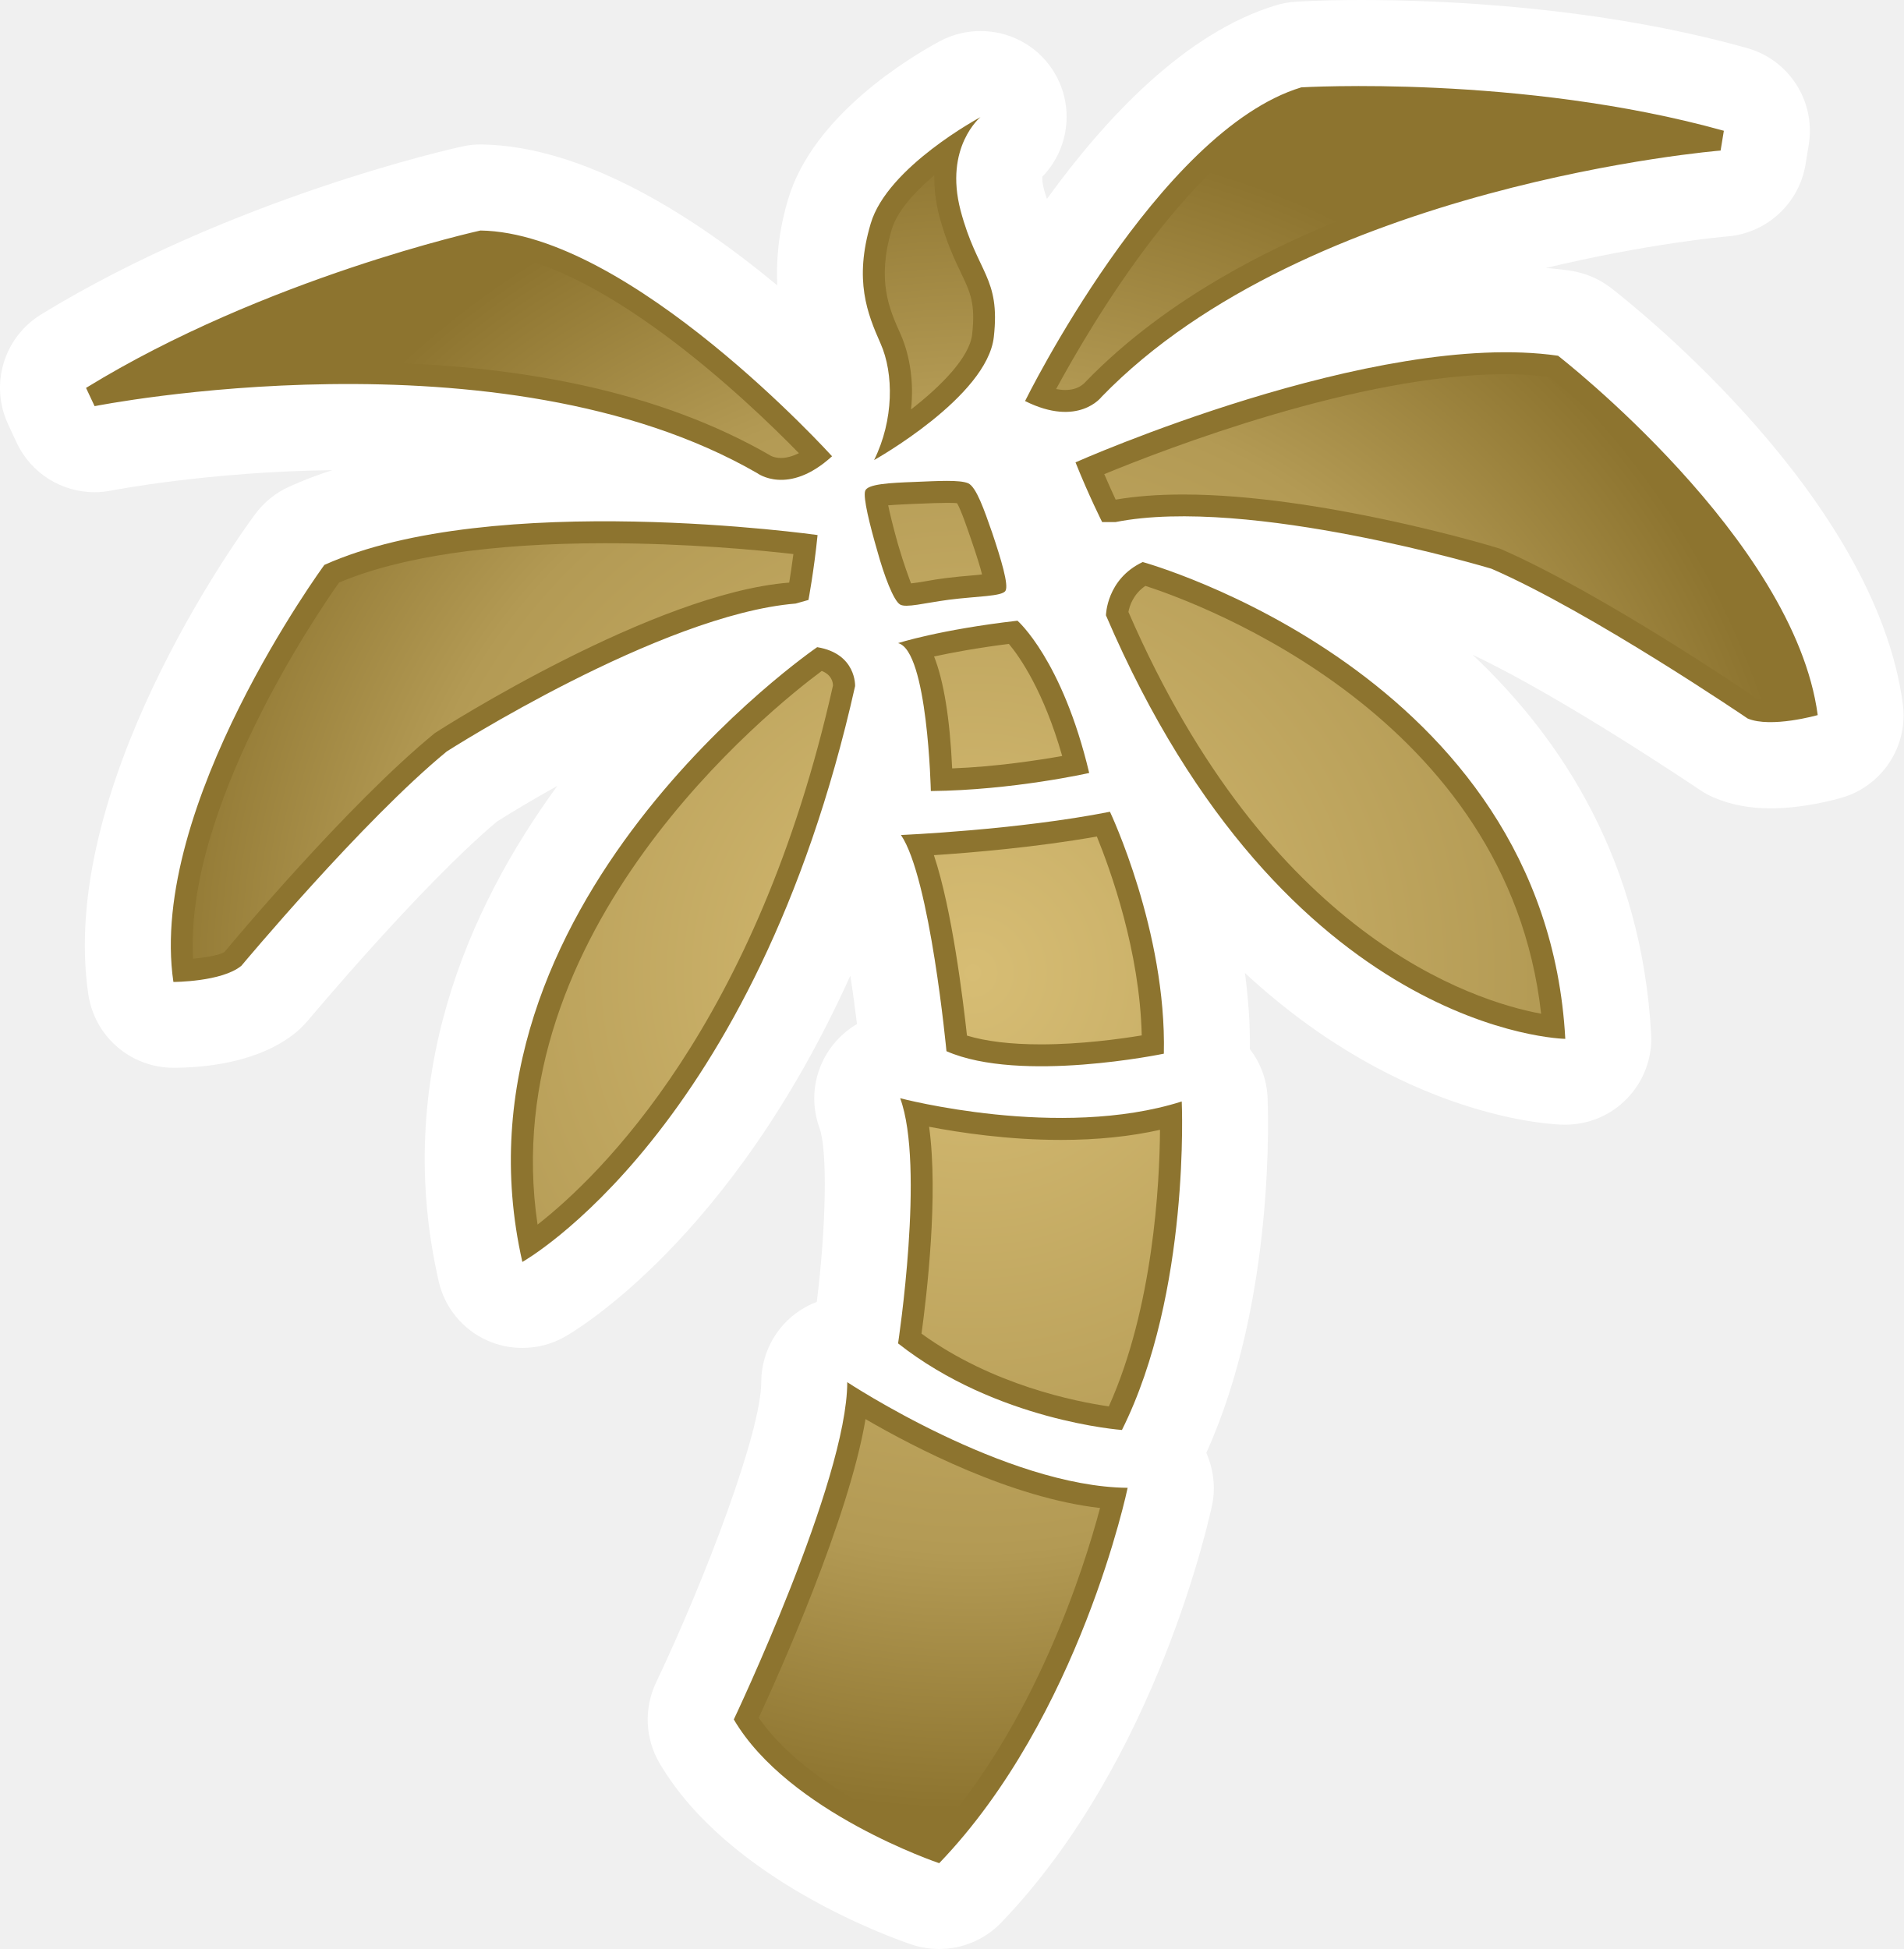
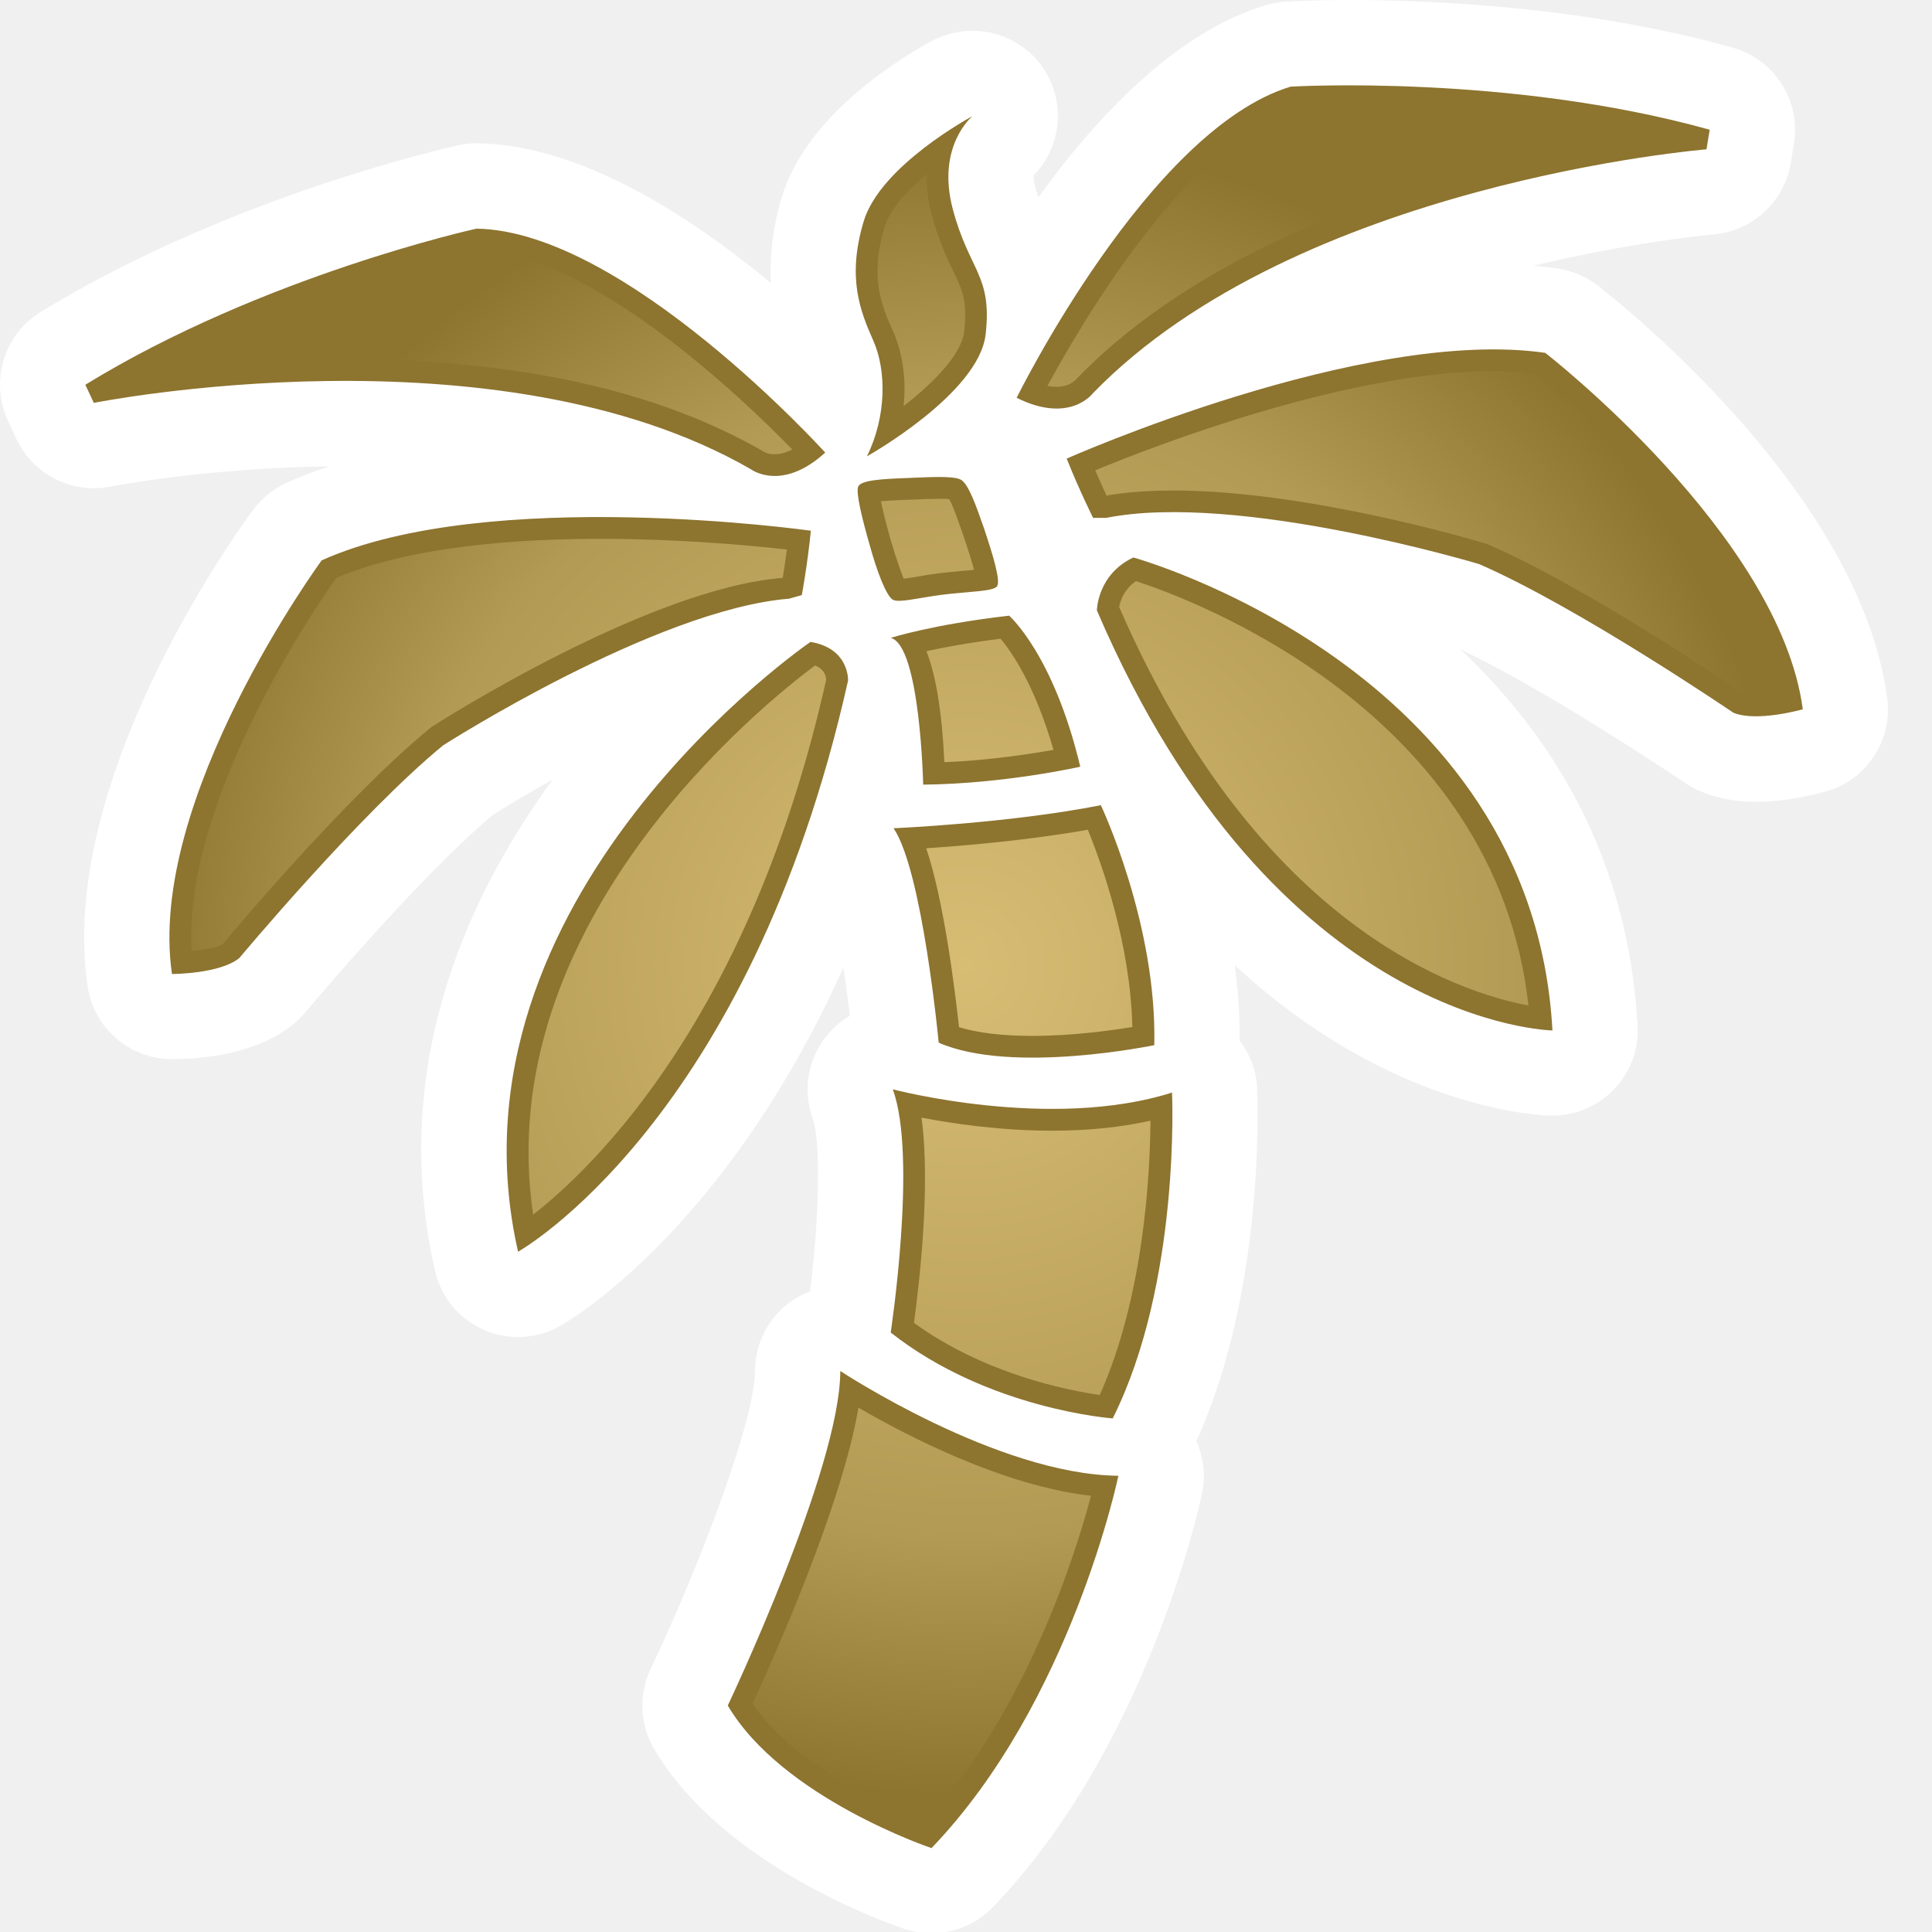
- <svg xmlns="http://www.w3.org/2000/svg" version="1.1" width="600" height="614.387" id="svg4955">
+ <svg xmlns="http://www.w3.org/2000/svg" version="1.1" width="614" height="614" id="svg4955">
  <defs id="defs4957">
    <radialGradient cx="0" cy="0" r="1" fx="0" fy="0" id="radialGradient522" gradientUnits="userSpaceOnUse" gradientTransform="matrix(17.28679,0,0,-17.28679,219.6836,372.1309)" spreadMethod="pad">
      <stop id="stop524" style="stop-color:#d7bd74;stop-opacity:1" offset="0" />
      <stop id="stop526" style="stop-color:#b39a54;stop-opacity:1" offset="0.691" />
      <stop id="stop528" style="stop-color:#8d742f;stop-opacity:1" offset="1" />
    </radialGradient>
  </defs>
  <path d="m 295.972,614.386 c -2.872,0 -5.76,-0.476 -8.571,-1.382 -5.821,-1.966 -57.783,-20.213 -79.502,-57.169 -4.562,-7.741 -4.977,-17.28 -1.137,-25.39 15.959,-33.592 33.177,-79.379 33.177,-94.738 0,-9.953 5.514,-19.138 14.223,-23.807 1.075,-0.598 2.212,-1.091 3.287,-1.505 2.949,-23.639 3.425,-47.876 0.845,-54.834 -3.471,-9.477 -1.382,-20.044 5.407,-27.54 1.92,-2.104 4.07,-3.84 6.42,-5.222 -0.66,-5.222 -1.321,-10.322 -2.104,-15.237 -37.8,83.818 -87.473,112.433 -90.177,113.938 -4.086,2.273 -8.647,3.41 -13.194,3.41 -3.794,0 -7.511,-0.768 -11.044,-2.335 -7.803,-3.487 -13.501,-10.445 -15.36,-18.785 -14.407,-63.42 9.062,-117.24 37.431,-156.054 -7.142,3.963 -13.67,7.864 -19.015,11.228 -24.238,20.398 -59.334,62.452 -59.703,62.867 -1.137,1.259 -2.335,2.519 -3.656,3.61 -11.873,9.723 -29.337,11.151 -38.645,11.151 -13.44,0 -24.837,-9.83 -26.818,-23.162 -9.538,-64.618 46.14,-142.676 52.561,-151.308 2.765,-3.778 6.482,-6.774 10.736,-8.694 4.209,-1.92 8.77,-3.671 13.624,-5.222 -39.121,0.476 -69.303,6.359 -69.595,6.42 -1.797,0.354 -3.61,0.538 -5.345,0.538 -10.383,0 -19.983,-5.944 -24.545,-15.544 L 2.587,133.799 C -3.295,121.327 1.144,106.382 12.955,99.117 72.72,62.53 142.621,46.801 145.617,46.202 c 1.92,-0.476 3.84,-0.661 5.821,-0.661 l 0.369,0 c 32.639,0.477 67.429,23.039 93.172,44.405 -0.354,-7.803 0.354,-16.803 3.425,-27.125 7.91,-26.634 38.63,-44.881 47.876,-49.857 4.07,-2.166 8.463,-3.179 12.779,-3.179 8.816,0 17.402,4.255 22.563,11.996 7.188,10.736 5.698,24.898 -3.072,33.899 -0.061,0.598 -0.061,1.797 0.43,3.671 0.292,1.259 0.66,2.335 1.014,3.348 18.539,-25.62 43.744,-52.499 72.298,-61.07 2.043,-0.6 4.086,-0.968 6.236,-1.091 0,0 7.68,-0.537 20.521,-0.537 25.205,0 74.587,1.981 121.556,15.129 13.332,3.717 21.719,16.788 19.507,30.474 l -1.014,6.236 c -2.043,12.303 -12.18,21.611 -24.545,22.686 -0.598,0 -25.144,2.212 -57.307,9.953 2.703,0.184 5.222,0.491 7.741,0.845 4.623,0.723 9.001,2.519 12.718,5.391 8.525,6.605 83.464,66.431 92.05,131.172 1.797,13.317 -6.482,25.973 -19.445,29.629 -1.859,0.538 -11.873,3.302 -22.195,3.302 -6.789,0 -12.61,-1.137 -17.94,-3.425 -1.567,-0.66 -3.118,-1.49 -4.562,-2.519 -0.43,-0.231 -42.608,-28.861 -71.453,-42.469 28.676,27.002 53.329,65.632 56.278,119.636 0.414,7.434 -2.35,14.822 -7.572,20.213 -5.099,5.345 -12.18,8.279 -19.553,8.279 l -0.369,0 c -2.872,0 -50.564,-1.49 -100.544,-47.815 1.014,7.741 1.674,15.836 1.551,24.007 3.364,4.316 5.345,9.646 5.576,15.237 0.123,2.642 2.703,63.589 -19.307,112.018 2.273,5.161 2.995,10.982 1.797,16.619 -0.721,3.179 -17.157,80.27 -66.477,131.509 -5.222,5.407 -12.303,8.279 -19.568,8.279" id="path516" style="fill:#ffffff;fill-opacity:1;fill-rule:nonzero;stroke:none" />
  <path d="m 283.976,263.219 c 9.185,13.44 14.346,68.151 14.346,68.151 23.331,10.214 68.519,0.783 68.519,0.783 0.891,-38.568 -16.988,-76.261 -16.988,-76.261 -29.091,5.76 -65.878,7.327 -65.878,7.327 m -0.246,82.973 c 7.864,21.304 -0.66,77.29 -0.66,77.29 31.027,24.468 70.562,27.294 70.562,27.294 21.657,-43.314 18.846,-103.555 18.846,-103.555 -38.583,12.242 -88.748,-1.03 -88.748,-1.03 m -8.217,-201.165 c 0,0 35.65,-19.921 37.739,-38.829 2.104,-18.892 -5.222,-19.968 -10.491,-39.889 -5.222,-19.983 6.297,-29.398 6.297,-29.398 0,0 -29.398,15.713 -34.621,33.592 -5.284,17.817 -1.075,28.323 3.118,37.8 4.193,9.415 4.193,24.115 -2.043,36.725 m 12.718,6.896 c -7.91,0.292 -14.807,0.661 -15.529,2.811 -0.723,2.104 1.49,10.875 3.778,18.785 2.212,8.048 5.161,15.774 7.204,17.034 1.859,1.151 7.726,-0.477 15.36,-1.49 8.816,-1.137 16.85,-1.03 17.879,-2.826 1.075,-1.797 -1.382,-9.953 -4.209,-18.355 -2.458,-7.019 -4.977,-14.407 -7.557,-15.544 -2.703,-1.137 -9.415,-0.723 -16.926,-0.415 m -30.658,52.085 c 0,0 -118.546,81.114 -92.926,193.793 0,0 73.373,-40.918 104.876,-181.505 0,0 0.476,-10.26 -11.95,-12.288 m -2.749,-14.884 c 0,0 1.736,-9.185 2.872,-20.459 0,0 -102.295,-14.469 -155.455,9.415 0,0 -55.74,75.954 -47.584,131.463 0,0 15.252,0 21.427,-5.099 0,0 38.215,-45.787 64.741,-67.567 0,0 67.321,-43.13 109.975,-46.617 l 4.024,-1.137 z M 29.82,128.036 c 0,0 127.915,-25.558 208.861,21.12 0,0 9.723,7.327 23.577,-5.33 0,0 -63.712,-70.439 -110.82,-71.161 0,0 -67.736,14.868 -124.321,49.612 l 2.703,5.76 z M 348.594,193.975 C 405.241,326.161 493.375,327.481 493.375,327.481 487.077,212.1 360.176,177.172 360.176,177.172 c -11.458,5.407 -11.581,16.803 -11.581,16.803 m 2.995,-29.398 c 41.947,-8.34 118.5,14.699 118.5,14.699 31.503,13.685 80.761,47.216 80.761,47.216 7.373,3.118 22.087,-1.075 22.087,-1.075 -7.388,-55.556 -81.852,-113.278 -81.852,-113.278 -57.706,-8.34 -152.091,33.607 -152.091,33.607 4.193,10.491 8.402,18.831 8.402,18.831 l 4.193,0 z M 543.355,41.223 C 479.397,23.406 410.156,27.538 410.156,27.538 c -45.127,13.685 -87.059,98.885 -87.059,98.885 16.803,8.402 24.115,-1.321 24.115,-1.321 65.048,-67.137 195.114,-77.643 195.114,-77.643 l 1.028,-6.236 z M 267.05,435.706 c 0,31.027 -35.757,106.32 -35.757,106.32 17.218,29.337 64.741,45.311 64.741,45.311 44.405,-46.202 59.396,-118.331 59.396,-118.331 -38.507,-0.354 -88.379,-33.3 -88.379,-33.3 m 76.261,-192.042 c -8.509,-35.773 -22.609,-47.999 -22.609,-47.999 -24.483,2.811 -37.631,7.065 -37.631,7.065 9.369,2.35 10.322,46.632 10.322,46.632 25.866,-0.246 49.919,-5.698 49.919,-5.698" id="path518" style="fill:#8d742f;fill-opacity:1;fill-rule:nonzero;stroke:none" />
  <g transform="matrix(15.35966,0,0,-15.35966,-3067.61,6022.431)" id="g520">
    <path d="m 226.504,389.852 c -2.234,-0.719 -4.41,-4.446 -5.113,-5.743 l 0,0 c 0.066,-0.011 0.129,-0.019 0.187,-0.019 l 0,0 c 0.266,0 0.383,0.129 0.422,0.172 l 0,0 c 3.336,3.441 9.094,4.648 11.68,5.031 l 0,0 c -2.395,0.5 -4.739,0.586 -6.035,0.586 l 0,0 c -0.594,0 -1,-0.02 -1.141,-0.027 m -8.488,-2.473 c -0.309,-1.047 -0.047,-1.633 0.187,-2.152 l 0,0 c 0.195,-0.45 0.27,-0.989 0.211,-1.536 l 0,0 c 0.625,0.485 1.199,1.071 1.254,1.539 l 0,0 c 0.07,0.633 -0.035,0.86 -0.234,1.274 l 0,0 c -0.133,0.277 -0.297,0.625 -0.442,1.16 l 0,0 c -0.078,0.309 -0.105,0.586 -0.101,0.832 l 0,0 c -0.399,-0.336 -0.762,-0.734 -0.875,-1.117 m -15.149,-2.977 c 0.961,0.125 2.375,0.258 3.996,0.258 l 0,0 c 3.547,0 6.449,-0.637 8.657,-1.91 l 0,0 c 0,-0.004 0.085,-0.055 0.23,-0.055 l 0,0 c 0.109,0 0.234,0.035 0.363,0.098 l 0,0 c -1.031,1.059 -4.148,4.039 -6.488,4.121 l 0,0 c -0.445,-0.105 -3.68,-0.894 -6.758,-2.512 m 19.512,-2.039 c 0.09,-0.207 0.172,-0.39 0.234,-0.523 l 0,0 c 0.407,0.07 0.871,0.105 1.387,0.105 l 0,0 c 2.789,0 6.305,-1.047 6.504,-1.113 l 0,0 c 2.062,-0.894 5.199,-3.023 5.254,-3.07 l 0,0 c 0.027,-0.012 0.113,-0.039 0.293,-0.039 l 0,0 c 0.148,0 0.308,0.015 0.445,0.039 l 0,0 c -0.676,3.004 -4.351,6.086 -4.988,6.597 l 0,0 c -0.278,0.036 -0.578,0.055 -0.895,0.055 l 0,0 c -3.008,0 -6.972,-1.531 -8.234,-2.051 m -3.754,-0.605 -0.125,-0.004 c -0.148,-0.008 -0.383,-0.016 -0.555,-0.031 l 0,0 c 0.032,-0.153 0.09,-0.403 0.203,-0.805 l 0,0 c 0.122,-0.418 0.227,-0.691 0.266,-0.797 l 0,0 c 0.082,0.008 0.18,0.024 0.293,0.043 l 0,0 c 0.129,0.024 0.27,0.047 0.422,0.066 l 0,0 c 0.191,0.024 0.379,0.04 0.547,0.055 l 0,0 c 0.062,0.004 0.129,0.012 0.195,0.02 l 0,0 c -0.035,0.144 -0.105,0.371 -0.223,0.715 l 0,0 c -0.078,0.226 -0.203,0.597 -0.289,0.746 l 0,0 c -0.043,0.007 -0.113,0.007 -0.218,0.007 l 0,0 c -0.153,0 -0.329,-0.007 -0.516,-0.015 m -11.949,-1.621 c -0.469,-0.66 -3.168,-4.641 -2.996,-7.719 l 0,0 c 0.281,0.027 0.562,0.078 0.648,0.141 l 0,0 c 0.102,0.125 2.531,3.035 4.317,4.492 l 0,0 c 0.179,0.117 4.503,2.871 7.269,3.086 l 0,0 c 0.024,0.148 0.055,0.351 0.086,0.586 l 0,0 c -0.711,0.082 -2.199,0.222 -3.871,0.222 l 0,0 c -2.324,0 -4.207,-0.277 -5.453,-0.808 m 16.199,-0.602 c 2.887,-6.644 7.043,-7.98 8.469,-8.246 l 0,0 c -0.68,6.098 -6.989,8.414 -8.121,8.781 l 0,0 c -0.25,-0.172 -0.325,-0.41 -0.348,-0.535 m -3.988,-0.914 c 0.199,-0.508 0.324,-1.273 0.371,-2.297 l 0,0 c 0.914,0.035 1.762,0.168 2.258,0.254 l 0,0 c -0.379,1.328 -0.868,2.031 -1.094,2.301 l 0,0 c -0.656,-0.082 -1.176,-0.18 -1.535,-0.258 m -8.137,-11.66 c 1.273,0.996 4.504,4.113 6.062,11.062 l 0,0 c 0,0.082 -0.035,0.223 -0.23,0.301 l 0,0 c -1.043,-0.773 -6.73,-5.324 -5.832,-11.363 m 8.133,7.582 c 0.375,-1.121 0.597,-2.965 0.679,-3.703 l 0,0 c 0.387,-0.117 0.895,-0.18 1.516,-0.18 l 0,0 c 0.817,0 1.621,0.11 2.07,0.184 l 0,0 c -0.039,1.734 -0.644,3.402 -0.921,4.082 l 0,0 c -1.231,-0.219 -2.571,-0.332 -3.344,-0.383 m -0.254,-9.82 c 1.453,-1.055 3.164,-1.395 3.844,-1.493 l 0,0 c 0.91,2.024 1.043,4.563 1.05,5.676 l 0,0 c -0.609,-0.136 -1.289,-0.207 -2.031,-0.207 l 0,0 c -1.086,0 -2.074,0.149 -2.707,0.27 l 0,0 c 0.195,-1.41 -0.051,-3.477 -0.156,-4.246 m -3.34,-7.883 c 0.906,-1.317 2.859,-2.176 3.574,-2.453 l 0,0 c 2.086,2.297 3.102,5.523 3.43,6.758 l 0,0 c -1.824,0.207 -3.82,1.246 -4.813,1.824 l 0,0 c -0.339,-2.031 -1.781,-5.242 -2.191,-6.129" id="path530" style="fill:url(#radialGradient522);fill-opacity:1;fill-rule:nonzero;stroke:none" />
  </g>
</svg>
